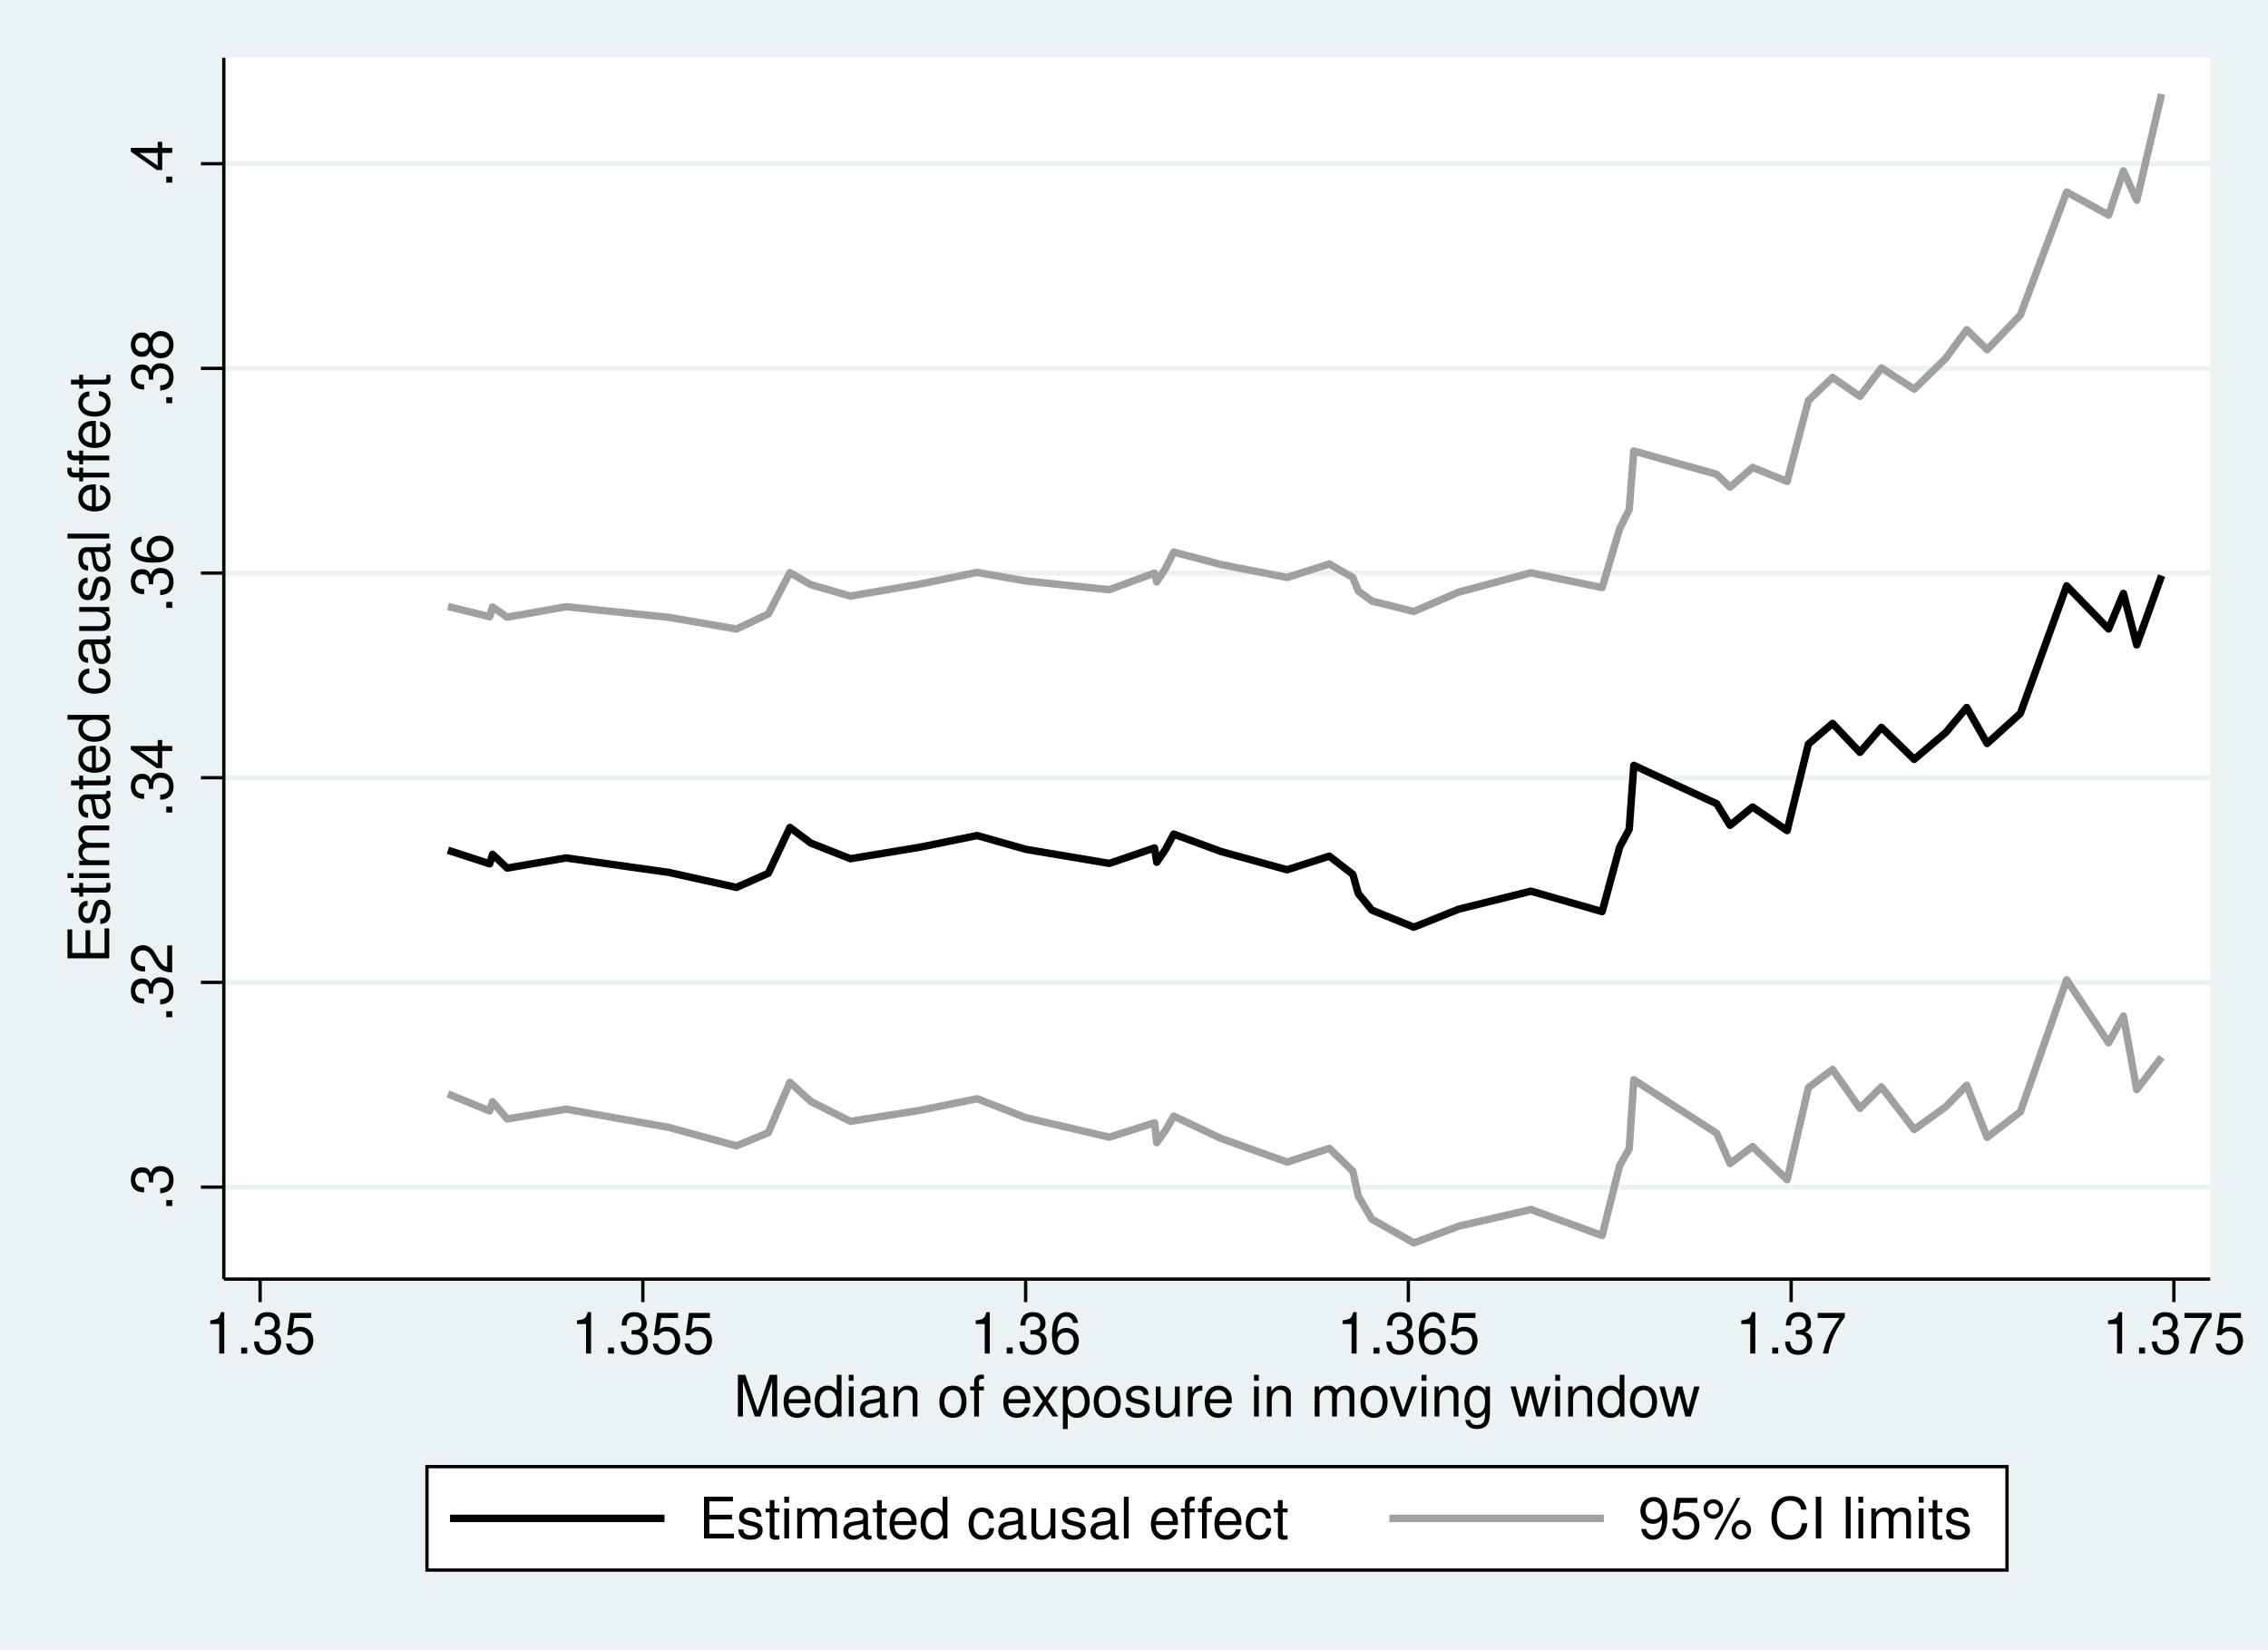
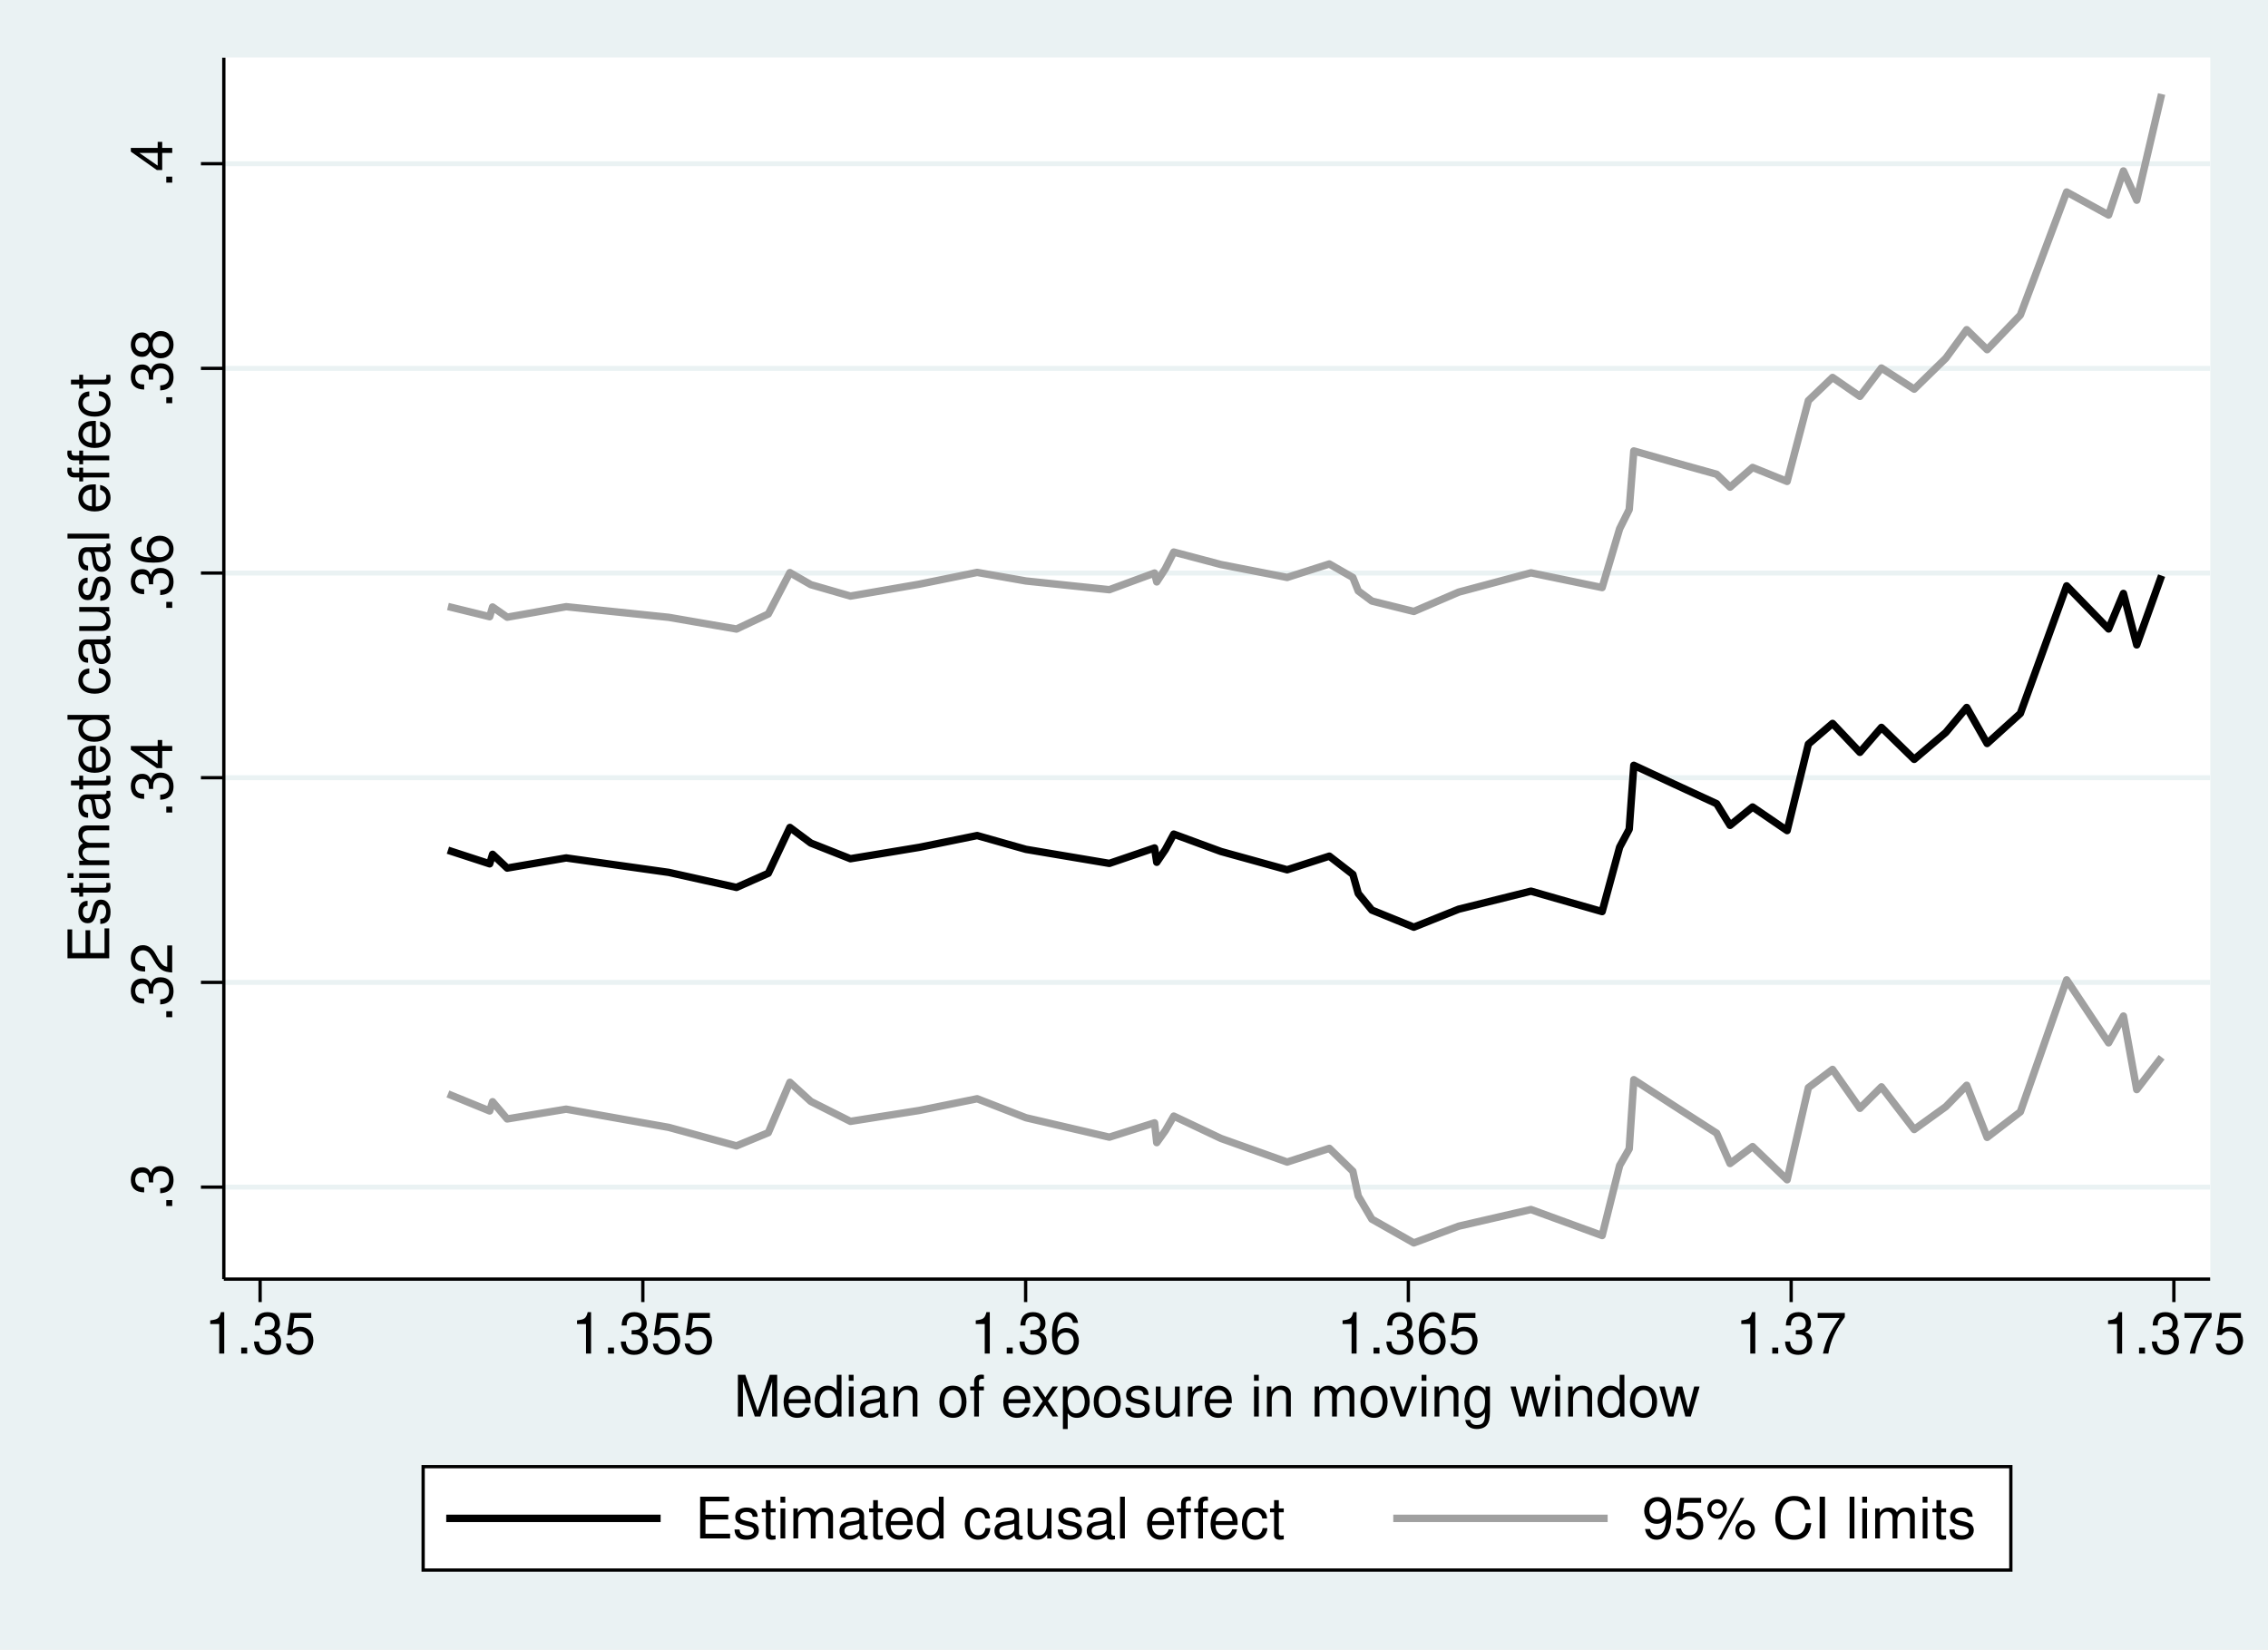
<svg xmlns="http://www.w3.org/2000/svg" version="1.1" width="5.500in" height="4.000in" viewBox="0 0 3960 2880">
  <rect x="0" y="0" width="3960" height="2880" style="fill:#EAF2F3;stroke:none" />
  <rect x="0.00" y="0.00" width="3959.88" height="2880.00" style="fill:#EAF2F3" />
  <rect x="2.88" y="2.88" width="3954.12" height="2874.24" style="fill:none;stroke:#EAF2F3;stroke-width:5.76" />
  <rect x="390.80" y="100.86" width="3468.22" height="2132.77" style="fill:#FFFFFF" />
  <rect x="393.68" y="103.74" width="3462.46" height="2127.01" style="fill:none;stroke:#FFFFFF;stroke-width:5.76" />
  <line x1="390.80" y1="2073.00" x2="3859.02" y2="2073.00" style="stroke:#EAF2F3;stroke-width:8.64" />
  <line x1="390.80" y1="1715.48" x2="3859.02" y2="1715.48" style="stroke:#EAF2F3;stroke-width:8.64" />
  <line x1="390.80" y1="1358.07" x2="3859.02" y2="1358.07" style="stroke:#EAF2F3;stroke-width:8.64" />
  <line x1="390.80" y1="1000.67" x2="3859.02" y2="1000.67" style="stroke:#EAF2F3;stroke-width:8.64" />
  <line x1="390.80" y1="643.27" x2="3859.02" y2="643.27" style="stroke:#EAF2F3;stroke-width:8.64" />
  <line x1="390.80" y1="285.87" x2="3859.02" y2="285.87" style="stroke:#EAF2F3;stroke-width:8.64" />
  <path d=" M782.10 1484.68 L854.99 1508.44 L860.06 1491.85 L885.56 1515.86 L988.52 1498.16 L1167.71 1523.41 L1285.89 1549.65 L1341.45 1525.02 L1379.19 1444.95 L1415.70 1472.18 L1484.88 1499.53 L1605.29 1479.60 L1706.14 1459.06 L1791.41 1483.19 L1936.94 1507.69 L2015.89 1480.72 L2019.72 1505.71 L2034.70 1483.69 L2049.42 1456.58 L2131.84 1486.90 L2247.42 1518.83 L2321.05 1495.07 L2362.14 1526.88 L2371.55 1560.29 L2395.30 1589.25 L2468.57 1619.07 L2547.02 1587.64 L2673.12 1556.20 L2797.37 1591.85 L2827.94 1479.35 L2844.64 1448.04 L2852.69 1336.42 L2921.99 1368.72 L2997.35 1403.49 L3020.74 1441.24 L3060.09 1409.19 L3120.36 1450.40 L3157.48 1299.42 L3199.68 1263.28 L3247.45 1313.77 L3285.07 1270.21 L3342.24 1326.02 L3397.56 1279.00 L3433.94 1235.43 L3469.58 1298.30 L3527.62 1245.83 L3608.43 1023.07 L3681.69 1098.32 L3707.55 1036.31 L3730.82 1126.16 L3774.25 1005.13" stroke-linejoin="round" style="fill:none;stroke:#000000;stroke-width:12.96" />
  <path d=" M782.10 1059.09 L854.99 1076.91 L860.06 1059.95 L885.56 1077.77 L988.52 1059.46 L1167.71 1078.02 L1285.89 1098.44 L1341.45 1072.20 L1379.19 999.93 L1415.70 1020.97 L1484.88 1040.89 L1605.29 1020.10 L1706.14 999.56 L1791.41 1014.53 L1936.94 1029.76 L2015.89 1000.67 L2019.72 1016.14 L2034.70 993.12 L2049.42 964.04 L2131.84 985.82 L2247.42 1008.35 L2321.05 984.83 L2362.14 1008.47 L2371.55 1031.86 L2395.30 1049.56 L2468.57 1067.75 L2547.02 1033.96 L2673.12 1000.30 L2797.37 1026.04 L2827.94 923.33 L2844.64 889.79 L2852.69 787.45 L2921.99 807.12 L2997.35 828.16 L3020.74 850.68 L3060.09 816.28 L3120.36 840.66 L3157.48 699.58 L3199.68 659.11 L3247.45 692.16 L3285.07 642.65 L3342.24 679.53 L3397.56 625.45 L3433.94 575.70 L3469.58 610.60 L3527.62 550.09 L3608.43 335.25 L3681.69 375.47 L3707.55 298.49 L3730.82 349.60 L3774.25 164.22" stroke-linejoin="round" style="fill:none;stroke:#A0A0A0;stroke-width:12.96" />
  <path d=" M782.10 1910.26 L854.99 1939.97 L860.06 1923.88 L885.56 1953.95 L988.52 1936.87 L1167.71 1968.68 L1285.89 2000.98 L1341.45 1977.96 L1379.19 1889.97 L1415.70 1923.38 L1484.88 1958.16 L1605.29 1939.10 L1706.14 1918.68 L1791.41 1951.85 L1936.94 1985.75 L2015.89 1960.76 L2019.72 1995.28 L2034.70 1974.37 L2049.42 1949.00 L2131.84 1987.98 L2247.42 2029.19 L2321.05 2005.31 L2362.14 2045.28 L2371.55 2088.59 L2395.30 2128.94 L2468.57 2170.40 L2547.02 2141.19 L2673.12 2112.11 L2797.37 2157.52 L2827.94 2035.26 L2844.64 2006.17 L2852.69 1885.39 L2921.99 1930.44 L2997.35 1978.82 L3020.74 2031.79 L3060.09 2002.21 L3120.36 2060.13 L3157.48 1899.37 L3199.68 1867.45 L3247.45 1935.39 L3285.07 1897.89 L3342.24 1972.39 L3397.56 1932.42 L3433.94 1895.17 L3469.58 1986.13 L3527.62 1941.57 L3608.43 1711.02 L3681.69 1821.04 L3707.55 1774.26 L3730.82 1902.72 L3774.25 1846.16" stroke-linejoin="round" style="fill:none;stroke:#A0A0A0;stroke-width:12.96" />
  <line x1="390.80" y1="2233.63" x2="390.80" y2="100.86" style="stroke:#000000;stroke-width:5.76" />
  <line x1="390.80" y1="2073.00" x2="350.83" y2="2073.00" style="stroke:#000000;stroke-width:5.76" />
  <text x="300.72" y="2073.00" style="font-family:'Helvetica';font-size:99.99px;fill:#000000" transform="rotate(-90 300.72,2073.00)" text-anchor="middle">.3</text>
  <line x1="390.80" y1="1715.48" x2="350.83" y2="1715.48" style="stroke:#000000;stroke-width:5.76" />
  <text x="300.72" y="1715.48" style="font-family:'Helvetica';font-size:99.99px;fill:#000000" transform="rotate(-90 300.72,1715.48)" text-anchor="middle">.32</text>
  <line x1="390.80" y1="1358.07" x2="350.83" y2="1358.07" style="stroke:#000000;stroke-width:5.76" />
  <text x="300.72" y="1358.07" style="font-family:'Helvetica';font-size:99.99px;fill:#000000" transform="rotate(-90 300.72,1358.07)" text-anchor="middle">.34</text>
  <line x1="390.80" y1="1000.67" x2="350.83" y2="1000.67" style="stroke:#000000;stroke-width:5.76" />
  <text x="300.72" y="1000.67" style="font-family:'Helvetica';font-size:99.99px;fill:#000000" transform="rotate(-90 300.72,1000.67)" text-anchor="middle">.36</text>
  <line x1="390.80" y1="643.27" x2="350.83" y2="643.27" style="stroke:#000000;stroke-width:5.76" />
  <text x="300.72" y="643.27" style="font-family:'Helvetica';font-size:99.99px;fill:#000000" transform="rotate(-90 300.72,643.27)" text-anchor="middle">.38</text>
  <line x1="390.80" y1="285.87" x2="350.83" y2="285.87" style="stroke:#000000;stroke-width:5.76" />
  <text x="300.72" y="285.87" style="font-family:'Helvetica';font-size:99.99px;fill:#000000" transform="rotate(-90 300.72,285.87)" text-anchor="middle">.4</text>
  <text x="190.71" y="1167.25" style="font-family:'Helvetica';font-size:99.99px;fill:#000000" transform="rotate(-90 190.71,1167.25)" text-anchor="middle">Estimated causal effect</text>
  <line x1="390.80" y1="2233.63" x2="3859.02" y2="2233.63" style="stroke:#000000;stroke-width:5.76" />
  <line x1="454.16" y1="2233.63" x2="454.16" y2="2273.73" style="stroke:#000000;stroke-width:5.76" />
  <text x="454.16" y="2363.59" style="font-family:'Helvetica';font-size:99.99px;fill:#000000" text-anchor="middle">1.35</text>
  <line x1="1122.41" y1="2233.63" x2="1122.41" y2="2273.73" style="stroke:#000000;stroke-width:5.76" />
  <text x="1122.41" y="2363.59" style="font-family:'Helvetica';font-size:99.99px;fill:#000000" text-anchor="middle">1.355</text>
  <line x1="1790.79" y1="2233.63" x2="1790.79" y2="2273.73" style="stroke:#000000;stroke-width:5.76" />
  <text x="1790.79" y="2363.59" style="font-family:'Helvetica';font-size:99.99px;fill:#000000" text-anchor="middle">1.36</text>
  <line x1="2459.04" y1="2233.63" x2="2459.04" y2="2273.73" style="stroke:#000000;stroke-width:5.76" />
  <text x="2459.04" y="2363.59" style="font-family:'Helvetica';font-size:99.99px;fill:#000000" text-anchor="middle">1.365</text>
  <line x1="3127.41" y1="2233.63" x2="3127.41" y2="2273.73" style="stroke:#000000;stroke-width:5.76" />
  <text x="3127.41" y="2363.59" style="font-family:'Helvetica';font-size:99.99px;fill:#000000" text-anchor="middle">1.37</text>
  <line x1="3795.66" y1="2233.63" x2="3795.66" y2="2273.73" style="stroke:#000000;stroke-width:5.76" />
  <text x="3795.66" y="2363.59" style="font-family:'Helvetica';font-size:99.99px;fill:#000000" text-anchor="middle">1.375</text>
  <text x="2124.91" y="2473.60" style="font-family:'Helvetica';font-size:99.99px;fill:#000000" text-anchor="middle">Median of exposure in moving window</text>
-   <rect x="742.62" y="2558.24" width="2764.58" height="186.37" style="fill:#FFFFFF" />
-   <rect x="745.50" y="2561.12" width="2758.82" height="180.61" style="fill:none;stroke:#000000;stroke-width:5.76" />
-   <line x1="785.81" y1="2651.43" x2="1160.16" y2="2651.43" style="stroke:#000000;stroke-width:12.96" />
-   <line x1="2425.87" y1="2651.43" x2="2800.34" y2="2651.43" style="stroke:#A0A0A0;stroke-width:12.96" />
-   <text x="1220.18" y="2686.46" style="font-family:'Helvetica';font-size:99.99px;fill:#000000">Estimated causal effect</text>
-   <text x="2860.36" y="2686.46" style="font-family:'Helvetica';font-size:99.99px;fill:#000000">95% CI limits</text>
+   <rect x="735.94" y="2558.24" width="2777.94" height="186.37" style="fill:#FFFFFF" />
+   <rect x="738.82" y="2561.12" width="2772.18" height="180.61" style="fill:none;stroke:#000000;stroke-width:5.76" />
+   <line x1="779.13" y1="2651.43" x2="1153.47" y2="2651.43" style="stroke:#000000;stroke-width:12.96" />
+   <line x1="2432.68" y1="2651.43" x2="2807.02" y2="2651.43" style="stroke:#A0A0A0;stroke-width:12.96" />
+   <text x="1213.49" y="2686.46" style="font-family:'Helvetica';font-size:99.99px;fill:#000000">Estimated causal effect</text>
+   <text x="2867.04" y="2686.46" style="font-family:'Helvetica';font-size:99.99px;fill:#000000">95% CI limits</text>
</svg>
